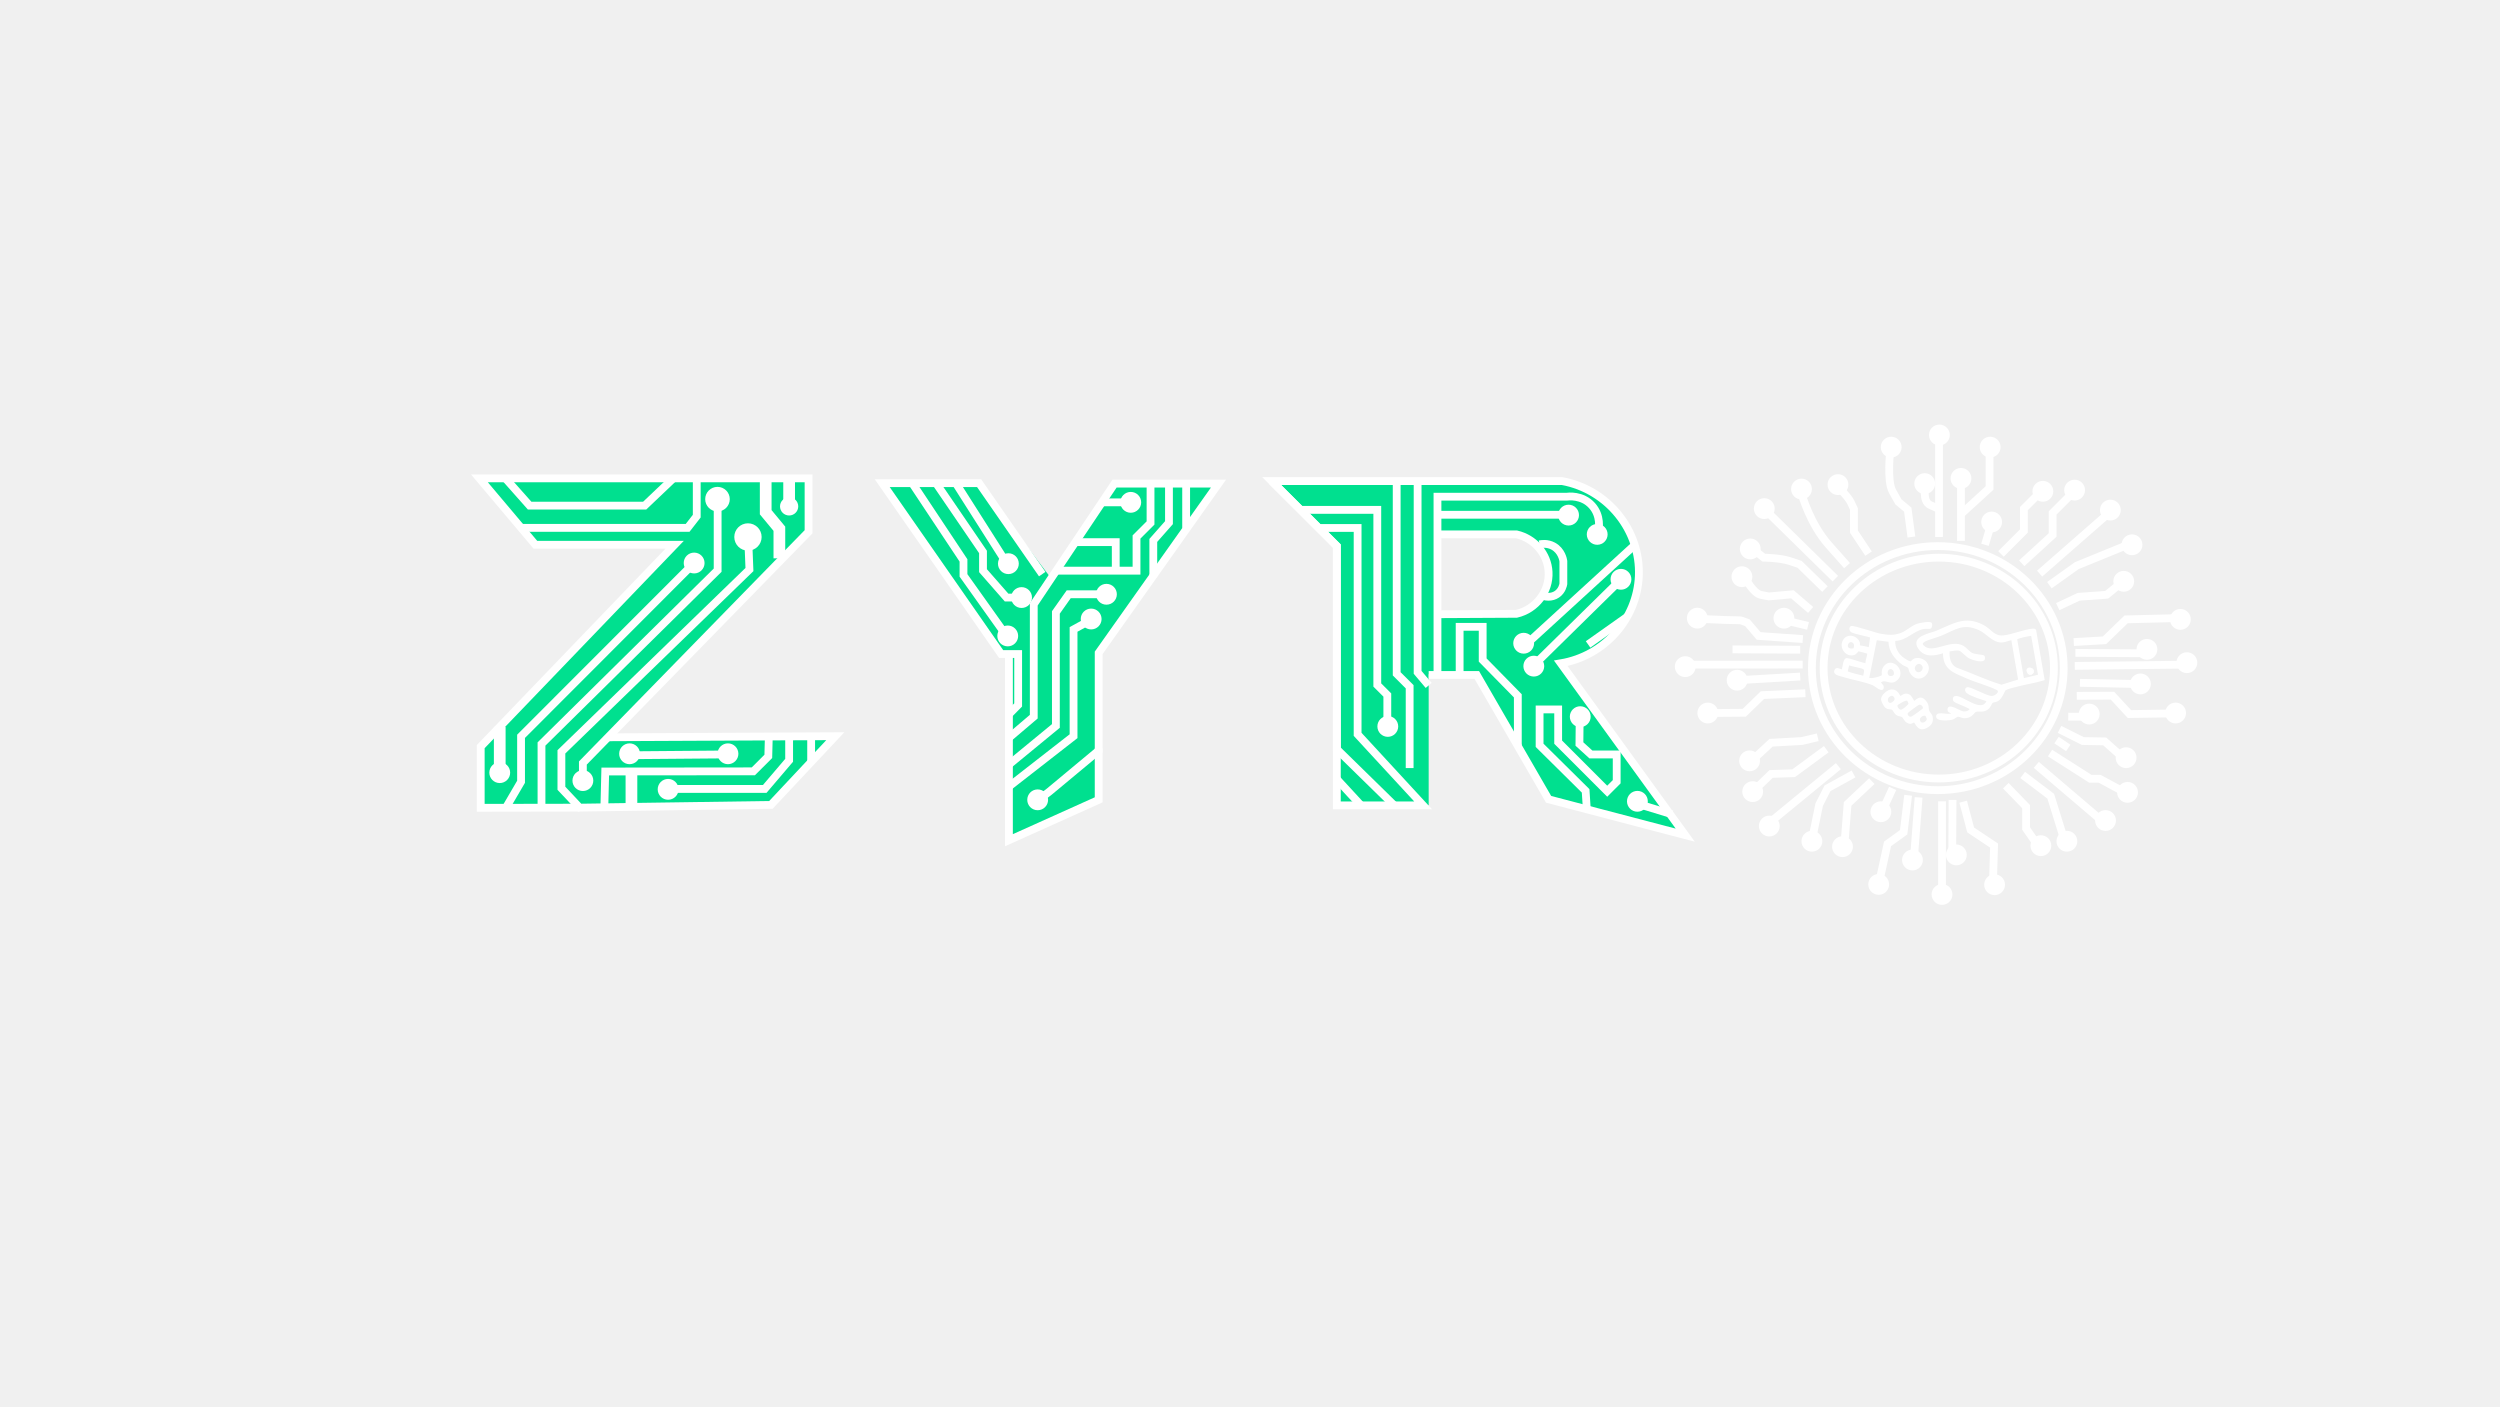
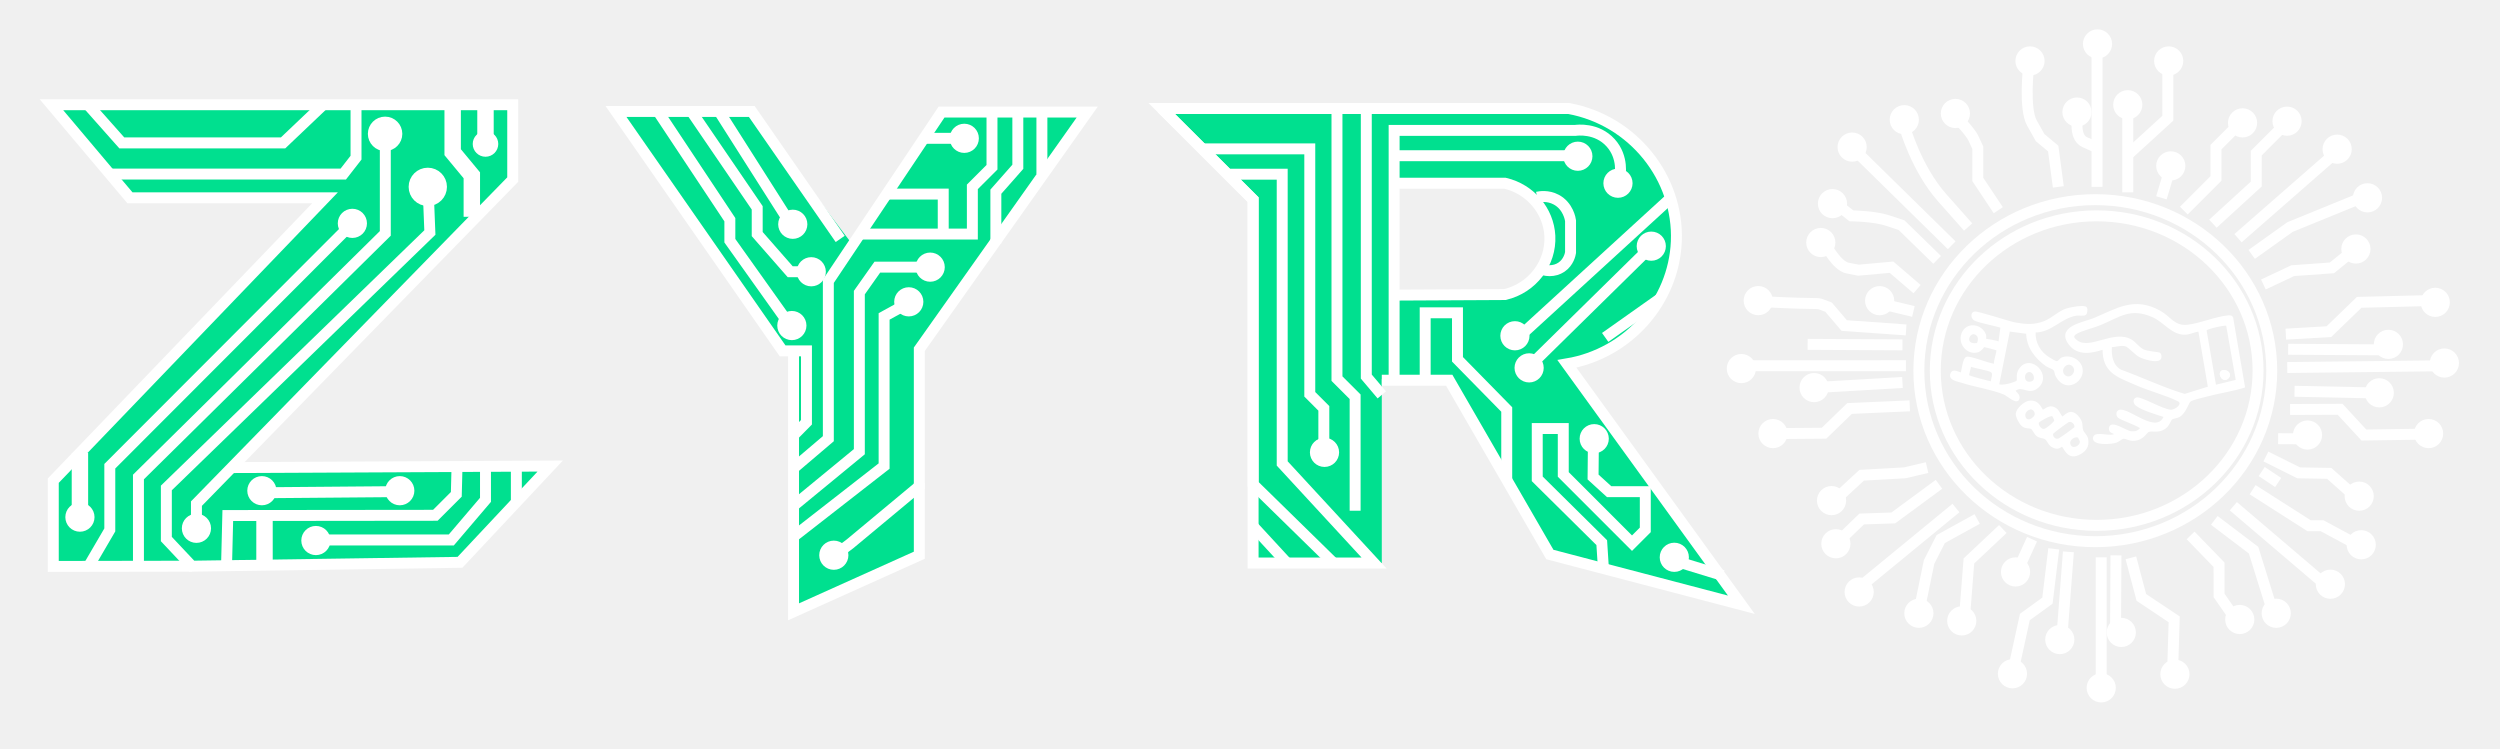
- <svg xmlns="http://www.w3.org/2000/svg" viewBox="0 0 1920 1080">
+ <svg xmlns="http://www.w3.org/2000/svg" viewBox="340 310 1370 410">
  <defs>
    <style>
      .cls-1 {
        fill: #0a0a0a;
      }

      .cls-1, .cls-2, .cls-3, .cls-4, .cls-5, .cls-6 {
        stroke: #fff;
        stroke-miterlimit: 10;
      }

      .cls-2, .cls-3, .cls-5 {
        fill: #fff;
      }

      .cls-3, .cls-4 {
        stroke-width: 6px;
      }

      .cls-4, .cls-6 {
        fill: none;
      }

      .cls-5, .cls-6 {
        stroke-width: 9px;
      }

      .cls-7 {
        fill: #00E08F;
      }
    </style>
  </defs>
  <g id="Z_GREEN" data-name="Z GREEN">
    <polyline class="cls-7" points="368.21 367.4 620.97 367.4 620.97 408.41 467.63 566.23 641.51 565.4 592.06 618.15 369.2 620.4 369.2 573.4 518.11 418.4 411.21 418.4 368.21 367.4" />
  </g>
  <g id="Z_WHITE" data-name="Z WHITE">
    <polyline class="cls-4" points="467.63 566.23 641.51 565.4 592.06 618.15 445.16 620.27 431.16 605.4 431.16 577.4 575.57 437.42 574.62 413.39" />
    <path class="cls-4" d="M484.95,580.02l74.14-.62-74.14.62Z" />
    <polyline class="cls-4" points="464.14 620.27 464.83 592.51 578.57 592.38 590.06 580.9 590.45 565.49" />
    <polyline class="cls-4" points="445.16 620.27 369.2 620.4 369.2 573.4 518.11 418.4 411.21 418.4 368.21 367.4 620.97 367.4 620.97 408.41 447.65 585.98 447.65 599.51" />
    <polyline class="cls-4" points="551.15 385.4 551.15 437.9 415.87 571.39 415.87 620.27" />
    <polyline class="cls-4" points="388.19 620.91 400.17 600.4 400.17 565.49 530.1 435.41" />
    <line class="cls-6" x1="383.8" y1="558.21" x2="383.8" y2="593.39" />
    <polyline class="cls-6" points="588.06 368.4 588.06 393.4 598.56 406.07 598.56 428.82" />
    <line class="cls-6" x1="606.05" y1="368.4" x2="606.05" y2="386.74" />
    <polyline class="cls-4" points="388.19 367.4 406.75 388.31 495.12 388.31 517.11 367.4" />
    <polyline class="cls-4" points="400.17 405.4 528.1 405.4 535.1 396.4 535.1 368.4" />
    <line class="cls-4" x1="622.96" y1="566.23" x2="622.96" y2="585.4" />
    <polyline class="cls-4" points="606.05 565.49 606.05 583.91 587.31 605.9 517.15 605.9" />
    <line class="cls-6" x1="484.95" y1="592.88" x2="484.95" y2="620.4" />
    <circle class="cls-5" cx="551.03" cy="383.35" r="4.94" />
    <circle class="cls-5" cx="574.43" cy="412.4" r="6" />
    <circle class="cls-3" cx="606.05" cy="388.9" r="4" />
    <circle class="cls-3" cx="483.51" cy="578.9" r="5" />
    <circle class="cls-3" cx="559.08" cy="578.9" r="5" />
    <circle class="cls-3" cx="533.1" cy="432.4" r="5" />
    <circle class="cls-3" cx="513.11" cy="606.21" r="5" />
    <circle class="cls-3" cx="447.65" cy="599.51" r="5" />
    <circle class="cls-3" cx="383.8" cy="593.39" r="5" />
  </g>
  <g id="Y_GREEN" data-name="Y GREEN">
    <polyline class="cls-7" points="677.55 371.07 768.87 502.28 773.04 502.28 774.86 645.28 843.78 614.26 843.78 501.4 935.81 371.4 855.98 371.4 806.68 443.39 751.96 371.07 677.55 371.07" />
  </g>
  <g id="Y_WHITE" data-name="Y WHITE">
    <polyline class="cls-4" points="800.42 440.93 751.96 371.07 677.55 371.07 768.87 502.28 781.94 502.28 781.94 541.4 774.86 548.56" />
    <polyline class="cls-4" points="773.94 567.4 793.93 550.4 793.93 464.13 855.98 371.4 935.81 371.4 843.78 501.4 843.78 576.42 805.9 607.94 800.42 612.09" />
    <polyline class="cls-4" points="773.94 587.94 810.92 557.53 810.92 470.35 820.77 456.4 845.34 456.4" />
    <polyline class="cls-4" points="810.92 438.27 872.85 438.27 872.85 412.4 883.61 401.65 883.61 371.07" />
    <polyline class="cls-4" points="856.89 437.42 856.89 416.36 826.91 416.36" />
    <line class="cls-4" x1="846.89" y1="385.8" x2="866.85" y2="385.8" />
    <polyline class="cls-4" points="774.86 546.9 774.86 645.28 843.78 614.26 843.78 574.84" />
    <polyline class="cls-4" points="774.44 604.4 824.49 565.4 824.49 483.4 835.4 477.4" />
    <polyline class="cls-4" points="700.57 371.07 739.96 430.4 739.96 441.91 773.04 488.4" />
    <polyline class="cls-4" points="718.96 371.17 754.95 423.9 754.95 438.27 773.04 458.92 787.44 458.92" />
    <line class="cls-4" x1="734.28" y1="371.41" x2="773.04" y2="432.4" />
    <line class="cls-4" x1="910.96" y1="371.17" x2="910.96" y2="405.4" />
    <polyline class="cls-4" points="897.77 371.17 897.77 401.4 885.73 415.05 885.73 443.39" />
    <circle class="cls-3" cx="774.44" cy="432.9" r="5" />
    <circle class="cls-3" cx="773.94" cy="488.4" r="5" />
    <circle class="cls-3" cx="796.93" cy="614.26" r="5" />
    <circle class="cls-3" cx="838.01" cy="475.4" r="5" />
    <circle class="cls-3" cx="849.74" cy="456.4" r="5" />
    <circle class="cls-3" cx="784.57" cy="458.92" r="5" />
    <circle class="cls-3" cx="868.42" cy="385.8" r="5" />
    <line class="cls-4" x1="774.86" y1="548.56" x2="774.86" y2="502.28" />
  </g>
  <g id="R_GREEN" data-name="R GREEN">
    <path class="cls-7" d="M1198.67,508.8c33.54-5.62,58.58-33.95,59.96-67.06,1.46-34.88-23.7-66.4-58.98-72.88h-222.99l36.64,36.56,13.41,13.38v199.73s44.04-.6,44.04-.6l26.47.6v-100.76h36.96l55.14,95.51,104.94,27.52-95.59-132ZM1165.69,472.79h-61.71v-63.83h61.21c14.25,3.5,24.57,15.77,25.43,29.96.94,15.39-9.47,29.76-24.93,33.87Z" />
  </g>
  <g id="R_WHITE" data-name="R WHITE">
    <polyline class="cls-4" points="976.66 369.47 1026.7 419.4 1026.7 618.54 1092.98 618.54 1042.65 563.97 1042.65 405.47 1011.63 405.47" />
    <polyline class="cls-4" points="997.75 391.58 1057.76 391.58 1057.76 526.08 1065.46 533.78 1065.46 557.91" />
    <polyline class="cls-4" points="1072.66 369.47 1072.66 517.49 1082.61 527.43 1082.61 589.9" />
    <polyline class="cls-4" points="1088.73 369.47 1088.73 516.36 1097.22 526.4" />
    <path class="cls-4" d="M1103.98,517.49v-136.03h99.3c.8-.12,11.74-1.64,19.37,6.83,7.2,8,5.21,18,5,18.99" />
    <line class="cls-4" x1="1204.33" y1="395.33" x2="1103.98" y2="395.33" />
    <path class="cls-4" d="M1103.98,471.73l60.71-.32c15.06-3.53,25.4-17.27,24.63-32.14-.71-13.72-10.73-25.63-24.57-28.86h-59.41" />
    <polyline class="cls-4" points="1121 517.4 1121 481.4 1138.7 481.4 1138.7 506.9 1165.69 534.4 1165.69 572.4" />
    <line class="cls-4" x1="1256.05" y1="418.06" x2="1172.06" y2="494.91" />
    <path class="cls-4" d="M1177.96,510.9l64.23-63.14" />
    <polyline class="cls-4" points="1218.65 621.22 1217.76 607.37 1182.41 572.4 1182.41 544.85 1196.67 544.85 1196.67 569.98 1234.34 607.66 1241.62 600.38 1241.62 579.43 1221.81 579.43 1213 571.4 1213.17 553.42" />
    <line class="cls-4" x1="1284.1" y1="625.4" x2="1261.7" y2="618.54" />
    <line class="cls-4" x1="1249.63" y1="473.7" x2="1219.64" y2="494.91" />
    <path class="cls-4" d="M1182.41,418.06c1.3-.29,5.79-1.12,10.4,1.34,6.6,3.52,7.74,10.73,7.85,11.53v17.48c-.15.88-.98,5.3-5,8-3.82,2.57-9.01,2.56-13.26,0" />
    <line class="cls-4" x1="1045.93" y1="619.26" x2="1026.7" y2="598.4" />
    <circle class="cls-3" cx="1065.83" cy="557.89" r="5" />
    <circle class="cls-3" cx="1213.63" cy="550.4" r="5" />
    <circle class="cls-3" cx="1170.18" cy="494" r="5" />
    <circle class="cls-3" cx="1177.96" cy="511.59" r="5" />
    <circle class="cls-3" cx="1244.9" cy="444.9" r="5" />
    <circle class="cls-3" cx="1204.66" cy="395.61" r="5" />
    <circle class="cls-3" cx="1226.65" cy="410.4" r="5" />
    <circle class="cls-3" cx="1257.52" cy="615.4" r="5" />
    <path class="cls-4" d="M1097.22,518.37h36.95l55.15,95.5,104.94,27.53-95.59-132c33.54-5.62,58.58-33.96,59.96-67.07,1.46-34.87-23.7-66.4-58.98-72.87h-222.99l36.64,36.56,13.41,13.38v156l44.05,43.13" />
  </g>
  <g id="HANDS_WHITE" data-name="HANDS WHITE">
    <g>
      <polyline class="cls-4" points="1386.54 532.4 1353.56 533.85 1339.57 547.4 1314.39 547.6" />
      <path class="cls-4" d="M1340.57,444.33s5.96,11.41,11.91,12.57l5.95,1.16,18.12-1.64,14,12.02" />
      <g>
        <line class="cls-3" x1="1489.17" y1="412.39" x2="1489.17" y2="334.08" />
        <line class="cls-3" x1="1506.02" y1="415.4" x2="1506.02" y2="370.87" />
        <polyline class="cls-4" points="1505.47 395.33 1527.97 374.78 1527.97 347.92" />
        <line class="cls-4" x1="1524.46" y1="418.4" x2="1528.95" y2="403.35" />
        <polyline class="cls-4" points="1536.74 425.41 1554.35 407.8 1554.35 390.61 1566.44 378.51" />
        <polyline class="cls-4" points="1552.67 432.59 1576.42 410.87 1576.42 393.93 1591.64 378.7" />
        <line class="cls-4" x1="1566.43" y1="440.53" x2="1619.99" y2="393.69" />
        <polyline class="cls-4" points="1573.93 449.41 1594.96 434.4 1632.84 418.93" />
        <polyline class="cls-4" points="1580.34 465.89 1596.41 458.33 1617.89 456.79 1630.62 446.45" />
        <polyline class="cls-4" points="1592.63 493.11 1616.23 491.74 1632.84 475.68 1669.31 474.77" />
        <path class="cls-4" d="M1593.91,501.4l52.03.32" />
        <line class="cls-4" x1="1593.41" y1="511.4" x2="1682.38" y2="510.4" />
        <line class="cls-4" x1="1597.4" y1="524.42" x2="1639.37" y2="525.29" />
        <polyline class="cls-4" points="1594.96 534.4 1622.38 534.29 1635.41 548.4 1669.86 547.89" />
        <line class="cls-4" x1="1588.41" y1="550.4" x2="1601.9" y2="550.47" />
        <polyline class="cls-4" points="1581.71 560.17 1599.66 569.12 1616.39 569.4 1631.03 582.41" />
        <line class="cls-4" x1="1579.42" y1="568.4" x2="1588.42" y2="574.42" />
        <polyline class="cls-4" points="1574.43 578.35 1605.4 598.11 1612.51 598.11 1633.53 609.42" />
        <line class="cls-4" x1="1563.87" y1="587.42" x2="1614.84" y2="630.84" />
        <polyline class="cls-4" points="1553.43 595.17 1574.96 611.5 1585.46 645.2" />
        <polyline class="cls-4" points="1540.45 603.41 1556.03 619.48 1556.05 636.3 1565.06 649.29" />
        <polyline class="cls-4" points="1530.56 679.17 1531.45 649.4 1513.46 637.4 1507.72 615.68" />
        <line class="cls-4" x1="1499.55" y1="614.34" x2="1499.3" y2="658.49" />
        <line class="cls-4" x1="1491.47" y1="615.41" x2="1491.47" y2="687.91" />
        <line class="cls-4" x1="1473.48" y1="612.41" x2="1469.94" y2="658.73" />
        <polyline class="cls-4" points="1465.45 610.76 1462 639.16 1449.63 648.11 1442.83 679.22" />
        <line class="cls-4" x1="1453.55" y1="605.49" x2="1446.17" y2="621.66" />
        <polyline class="cls-4" points="1437.54 599.9 1418.96 617.4 1416.52 648.6" />
        <polyline class="cls-4" points="1423.5 594.4 1403.52 605.4 1397.13 617.98 1391.54 645.2" />
        <line class="cls-4" x1="1411.86" y1="588.4" x2="1357.07" y2="633.39" />
        <polyline class="cls-4" points="1402.56 575.4 1377.52 593.83 1360.2 594.41 1347.32 606.85" />
        <polyline class="cls-4" points="1396.03 566.24 1383.76 569.11 1360.2 570.43 1346.57 583.03" />
        <line class="cls-4" x1="1334.12" y1="522.4" x2="1382.55" y2="519.59" />
        <line class="cls-4" x1="1295.61" y1="510.44" x2="1384.46" y2="510.4" />
        <line class="cls-4" x1="1330.58" y1="498.71" x2="1382.55" y2="498.98" />
        <path class="cls-4" d="M1307.58,475.4c30.99,1.61,27.5.3,30.99,1.61l3.49,1.32,8.57,10.07,33.92,2.4" />
        <path class="cls-4" d="M1388.54,480.68l-20.9-5" />
        <path class="cls-4" d="M1343.68,420.4l5.28,3.47,5.61,4.41s12.48.12,19.99,2.62l7.5,2.5,19.49,19.01" />
        <line class="cls-4" x1="1355.53" y1="391.4" x2="1409.54" y2="444.41" />
        <path class="cls-4" d="M1383.83,379.87s6.34,22.53,20.52,38.54l14.18,16" />
        <path class="cls-4" d="M1410.02,372.4s9.2,8.6,11.5,13.56l2.3,4.95v17.4l11.22,16.87" />
        <path class="cls-4" d="M1451.69,346.24s-2.69,23.17,1.8,31.17l4.49,8,7.18,6,2.8,21.02" />
        <path class="cls-4" d="M1478.92,372.4s-3.13,12.53,3.56,15.52l6.69,2.99" />
        <circle class="cls-3" cx="1489.44" cy="334.08" r="5" />
        <circle class="cls-3" cx="1528.44" cy="343.4" r="5" />
        <circle class="cls-3" cx="1529.59" cy="400.91" r="5" />
        <circle class="cls-3" cx="1506.02" cy="367.4" r="5" />
        <circle class="cls-3" cx="1568.92" cy="377.33" r="5" />
        <circle class="cls-3" cx="1593.3" cy="376.41" r="5" />
        <circle class="cls-3" cx="1620.76" cy="391.75" r="5" />
        <circle class="cls-3" cx="1637.38" cy="418.4" r="5" />
        <circle class="cls-3" cx="1631.03" cy="446.45" r="5" />
        <circle class="cls-3" cx="1674.52" cy="475.68" r="5" />
        <circle class="cls-3" cx="1679.52" cy="508.94" r="5" />
        <circle class="cls-3" cx="1648.84" cy="498.71" r="5" />
        <circle class="cls-3" cx="1643.84" cy="525.26" r="5" />
        <circle class="cls-3" cx="1670.87" cy="547.6" r="5" />
        <circle class="cls-3" cx="1632.84" cy="581.9" r="5" />
        <circle class="cls-3" cx="1604.52" cy="548.4" r="5" />
        <circle class="cls-3" cx="1633.95" cy="608.53" r="5" />
        <circle class="cls-3" cx="1617.05" cy="630.15" r="5" />
        <circle class="cls-3" cx="1587.37" cy="646.07" r="5" />
        <circle class="cls-3" cx="1567.39" cy="649.48" r="5" />
        <circle class="cls-3" cx="1531.85" cy="679.46" r="5" />
        <circle class="cls-3" cx="1502.47" cy="656.57" r="5" />
        <circle class="cls-3" cx="1491.47" cy="686.94" r="5" />
        <circle class="cls-3" cx="1468.77" cy="660.48" r="5" />
        <circle class="cls-3" cx="1478.18" cy="371.42" r="5" />
        <circle class="cls-3" cx="1452.44" cy="343.4" r="5" />
        <circle class="cls-3" cx="1411.56" cy="372.18" r="5" />
        <circle class="cls-3" cx="1383.55" cy="375.6" r="5" />
        <circle class="cls-3" cx="1354.97" cy="390.61" r="5" />
        <circle class="cls-3" cx="1344.2" cy="421.59" r="5" />
        <circle class="cls-3" cx="1370.04" cy="474.77" r="5" />
        <circle class="cls-3" cx="1337.8" cy="442.9" r="5" />
        <circle class="cls-3" cx="1303.52" cy="474.74" r="5" />
        <circle class="cls-3" cx="1294.26" cy="511.98" r="5" />
        <circle class="cls-3" cx="1334.12" cy="522.4" r="5" />
        <circle class="cls-3" cx="1311.59" cy="547.6" r="5" />
        <circle class="cls-3" cx="1343.68" cy="584.33" r="5" />
        <circle class="cls-3" cx="1346.06" cy="607.97" r="5" />
        <circle class="cls-3" cx="1358.82" cy="634.4" r="5" />
        <circle class="cls-3" cx="1391.54" cy="646.07" r="5" />
        <circle class="cls-3" cx="1415.04" cy="650.25" r="5" />
        <circle class="cls-3" cx="1444.51" cy="623.42" r="5" />
        <circle class="cls-3" cx="1442.83" cy="679.22" r="5" />
        <ellipse class="cls-4" cx="1488.23" cy="513.13" rx="96.69" ry="93.72" />
        <ellipse class="cls-4" cx="1488.98" cy="513.09" rx="88.44" ry="84.81" />
        <path class="cls-2" d="M1563.22,483.82l6.53,38.16c-6.68,2.08-13.68,3.02-20.42,4.84-2.22.6-7.43,1.7-9.14,2.77-1.25.79-2.56,6.47-6.06,8.48-1.24.71-3.49.77-4.2,1.47-.98.98-1.45,3.55-3.7,5.08-3.62,2.47-6.39.72-9,1.68-.9.33-2.65,3.56-5.79,4.43-4.27,1.18-5.56-.88-7.86-.77-.91.04-2.55,1.63-3.82,2.11-2.53.95-13.26,1.74-12.28-2.34.78-3.26,9.2.4,11.7-1.68-.8-1.57-3.21-.73-2.98-3.39.38-4.35,9.05,1.97,11.53,2.17,2.33.19,4.09-.18,5.57-2.18-.01-1.23-11.14-4.94-12.36-6.17-.94-.95-.91-2.9.4-3.35,4.95-1.71,20.64,14.01,24.93,3.03-4-1.32-12.37-3.7-15.53-6.27-1.28-1.05-1.5-3.05.02-3.57,2.35-.81,14.32,6.56,18.81,6.69,2.95.09,7.53-3.83,4.1-5.57-6.52-3.29-16.09-5.73-23.28-8.94-9.46-4.23-17.96-6.31-17.67-19.49-6.41,2.12-14.18,3.76-18.84-2.78-6.53-9.18,8.22-11.19,13.69-13.47,12.69-5.29,21.93-11.81,35.95-4.07,5.76,3.18,7.87,8.59,15.25,7.77,7.02-.78,15.33-4.47,22.22-5.13.83-.08,1.56-.1,2.23.5ZM1545.11,491.1c-2.34.35-5.14,1.68-7.45,1.81-7.13.4-11.61-6.8-17.87-9.54-12.37-5.4-18.06-.21-28.84,4.31-3.6,1.51-10.21,3.08-13.1,4.79s-1.59,3.24.55,4.7c7.2,4.93,20.29-6.11,29.46-.64,2.22,1.32,4.09,4.17,6.64,5.4,2.32,1.12,8.29,1.4,8.87,1.81.84.6.84,2.55,0,3.16-2.05,1.48-8.56-.51-10.82-1.69s-5.91-5.31-7.43-5.81c-2.84-.93-5.45.35-8.27.35-.46,5.1.57,10.79,5.3,13.3,11.75,4.25,23.08,9.74,35.03,13.34l13.28-4.14-5.34-31.17ZM1560.39,488.03c-.57-.57-11.35,1.69-11.71,2.84l5.26,30.57,11.81-2.88-5.36-30.53Z" />
        <path class="cls-2" d="M1483.22,478.8c.36.61.18,2.87-.47,3.36-.87.65-3.61.1-4.98.33-8.7,1.47-13.83,9.36-22.73,9.22-.39,6.24,2.77,11.44,7.69,14.51.93.58,3.53,2.22,4.4,2.19,1.13-.03,1.95-1.77,3.18-2.19,3.16-1.07,7.06.12,9.13,2.85,5.55,7.32-6.45,17.76-12.49,6.94-.6-1.07-.4-2.57-1.33-3.55-.82-.87-3.13-1.43-4.3-2.29-5.82-4.32-10.34-9.84-10.51-17.73l-9.85-1.28-5.94,29.65c1.65,1.5,9.95-.99,10.52-1.94.56-.93-.59-3.65,1.25-6.42,5.87-8.8,18.06,3.94,9.13,10.22-4.45,3.13-7.71-1.82-11.48.92-1.39,1.01,1.98,2.12,1.81,4.32-.32,4.12-6.04-1.4-7.96-2.18-6.92-2.82-15.98-4.1-23.28-6.47-2.4-.78-7.11-1.33-5.6-4.64,1.04-2.29,3.84-.08,5.59,0,.39-1.79,1.12-8.08,2.76-8.61,2.17-.7,14.55,4.68,15.5,3.65-.58-1.71,1.8-7.02,1.13-8-.22-.32-6.75-1.99-7.23-1.93-.22.02-1.66,2.34-3.3,2.84-5.95,1.81-11.25-5.19-7.94-10.83,2.86-4.87,9.97-3.42,11.89,1.69.29.77-.03,2.32.19,2.57.26.31,6.55.9,7.61,1.9l1.13-8.61c-.49-.6-12.45-2.83-14.63-4.11-1.44-.84-1.85-3.41-.23-3.94s18.75,5.32,22.44,5.97c5.81,1.01,10.39,1.42,16.02-.77,4.28-1.66,7.94-5.56,12.24-6.94,1.67-.53,9.75-2.21,10.64-.71ZM1423.7,493.73c-4.27-4.45-8.94,6.26.06,4.71.69-1.28.98-3.63-.06-4.71ZM1476.1,510.44c-3.2-3.37-8.22,1.91-5.02,5.28,3.2,3.37,8.22-1.91,5.02-5.28ZM1431.5,519.59c-.23-1.74,1.5-4.6,0-5.9s-9.48-2.22-11.77-3.4c-.04.97-1.37,5.23-1.16,5.53.58.84,11.06,3.35,12.93,3.77ZM1451.35,513.48c-3.4.97-2.82,7.54,2.1,5.98,3.22-1.02,1.25-6.94-2.1-5.98Z" />
        <path class="cls-2" d="M1467.22,534.64c.66.6,2.36,4.11,2.83,4.12,1.34.05,4.5-5.91,9.12.32,2.09,2.82,1.2,4,1.91,6.66.39,1.47,2.3,2.89,2.67,4.61.97,4.52-1.27,6.99-5.03,8.68-5.91,2.65-7.53-4.62-8.66-4.72-.92-.08-2.03,2.33-5.55.19-1.72-1.04-2.41-3.53-3.6-4.25s-2.86-.5-4.4-1.57c-1.37-.94-2.33-3.58-3.23-4.04-1.35-.69-2.82,0-4.69-1.26-1.42-.95-3.58-4.94-3.45-6.63.22-2.69,4.31-6.21,6.69-6.62,5.67-.98,6.62,4.76,7.61,4.85,1.16.11,3.84-3.87,7.77-.35ZM1452.54,533.91c-5.8,1.47-2.81,9.92,2.14,4.79,2.22-2.31-.36-5.24-2.14-4.79ZM1464.94,537.67c-1.38-.84-7.69,3.03-8.04,3.67-.75,1.34,1.28,4.76,3.6,4.13,1.07-.29,5.77-3.89,5.74-5.14,0-.37-1.12-2.56-1.3-2.66ZM1473.74,540.74c-.77.21-8.69,6.03-9.01,6.72-.73,1.57,1.23,4.3,3.68,3.23.87-.38,8.51-5.84,8.75-6.34.74-1.48-1.37-4.16-3.42-3.6ZM1479.06,549.44c-1.93-1.16-5.62,1.31-5.06,3.73,1.05,4.53,6.92,1.35,6.2-1.52-.08-.32-1.03-2.14-1.14-2.21Z" />
        <path class="cls-1" d="M1560.85,516.95c1.4-1.47.4-3.16-1.36-3.55-4.87-1.07-1.73,6.79,1.36,3.55Z" />
        <path class="cls-2" d="M1560.85,516.95c-3.1,3.24-6.23-4.61-1.36-3.55,1.76.39,2.77,2.07,1.36,3.55Z" />
      </g>
    </g>
  </g>
</svg>
